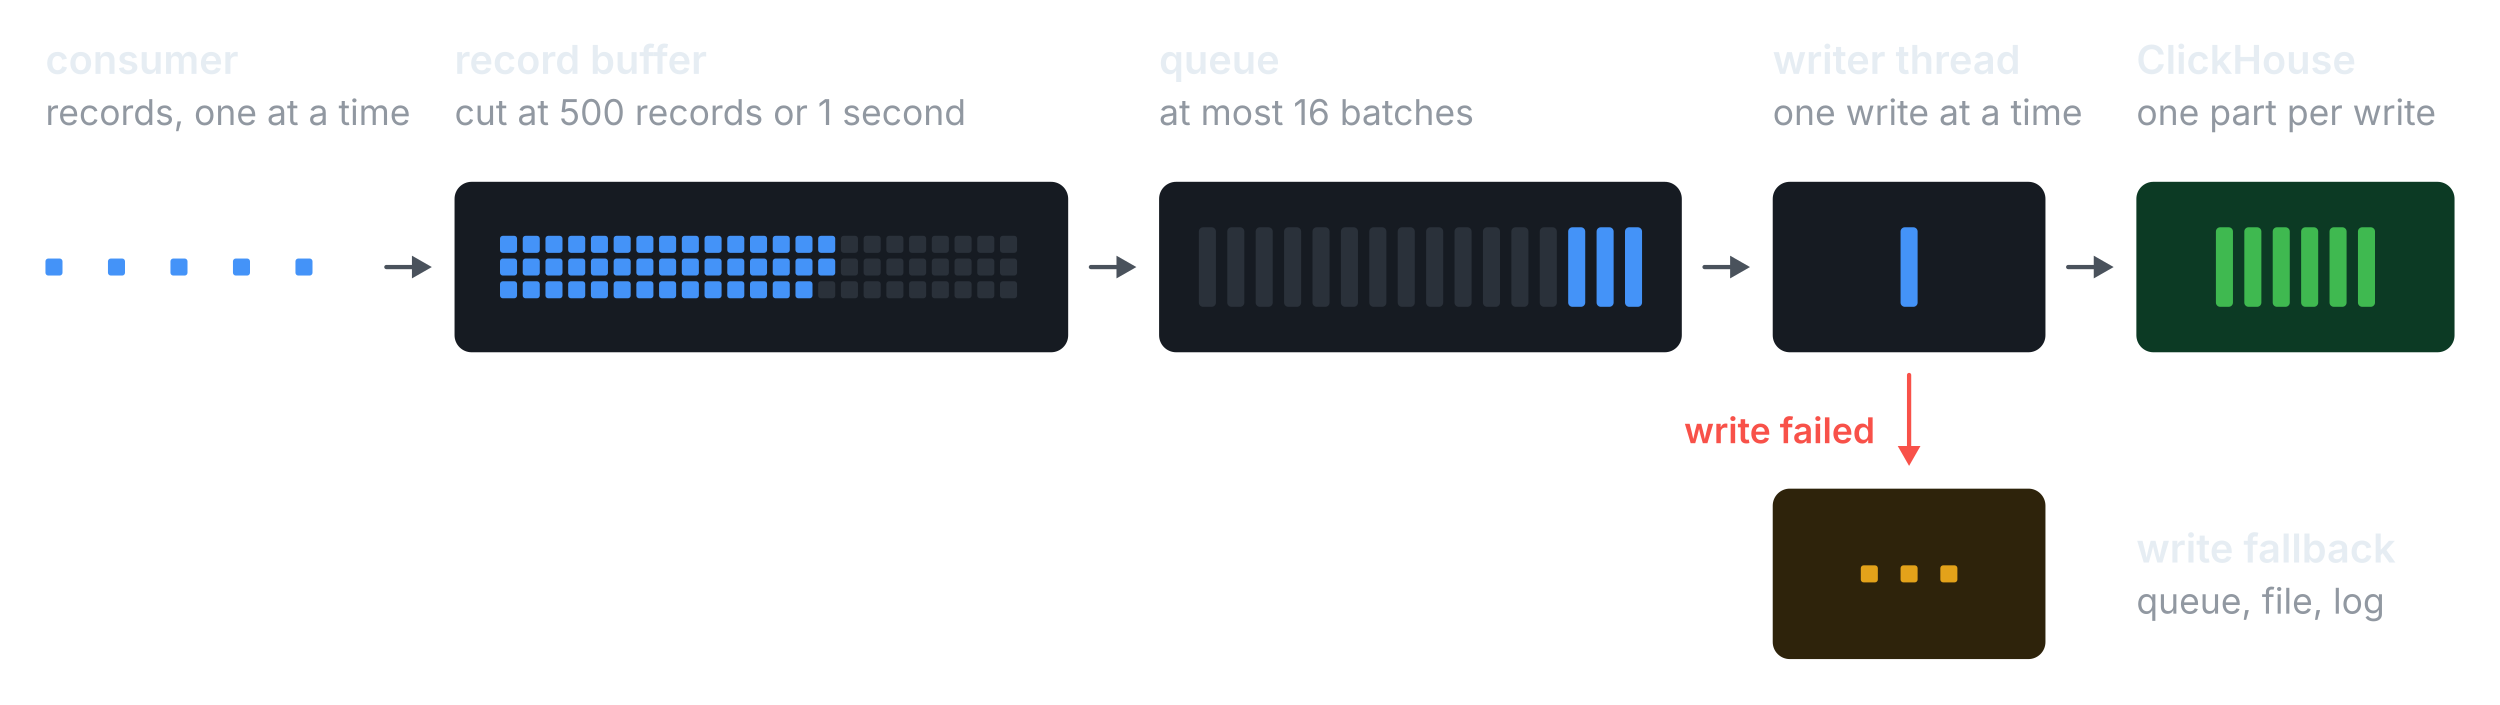
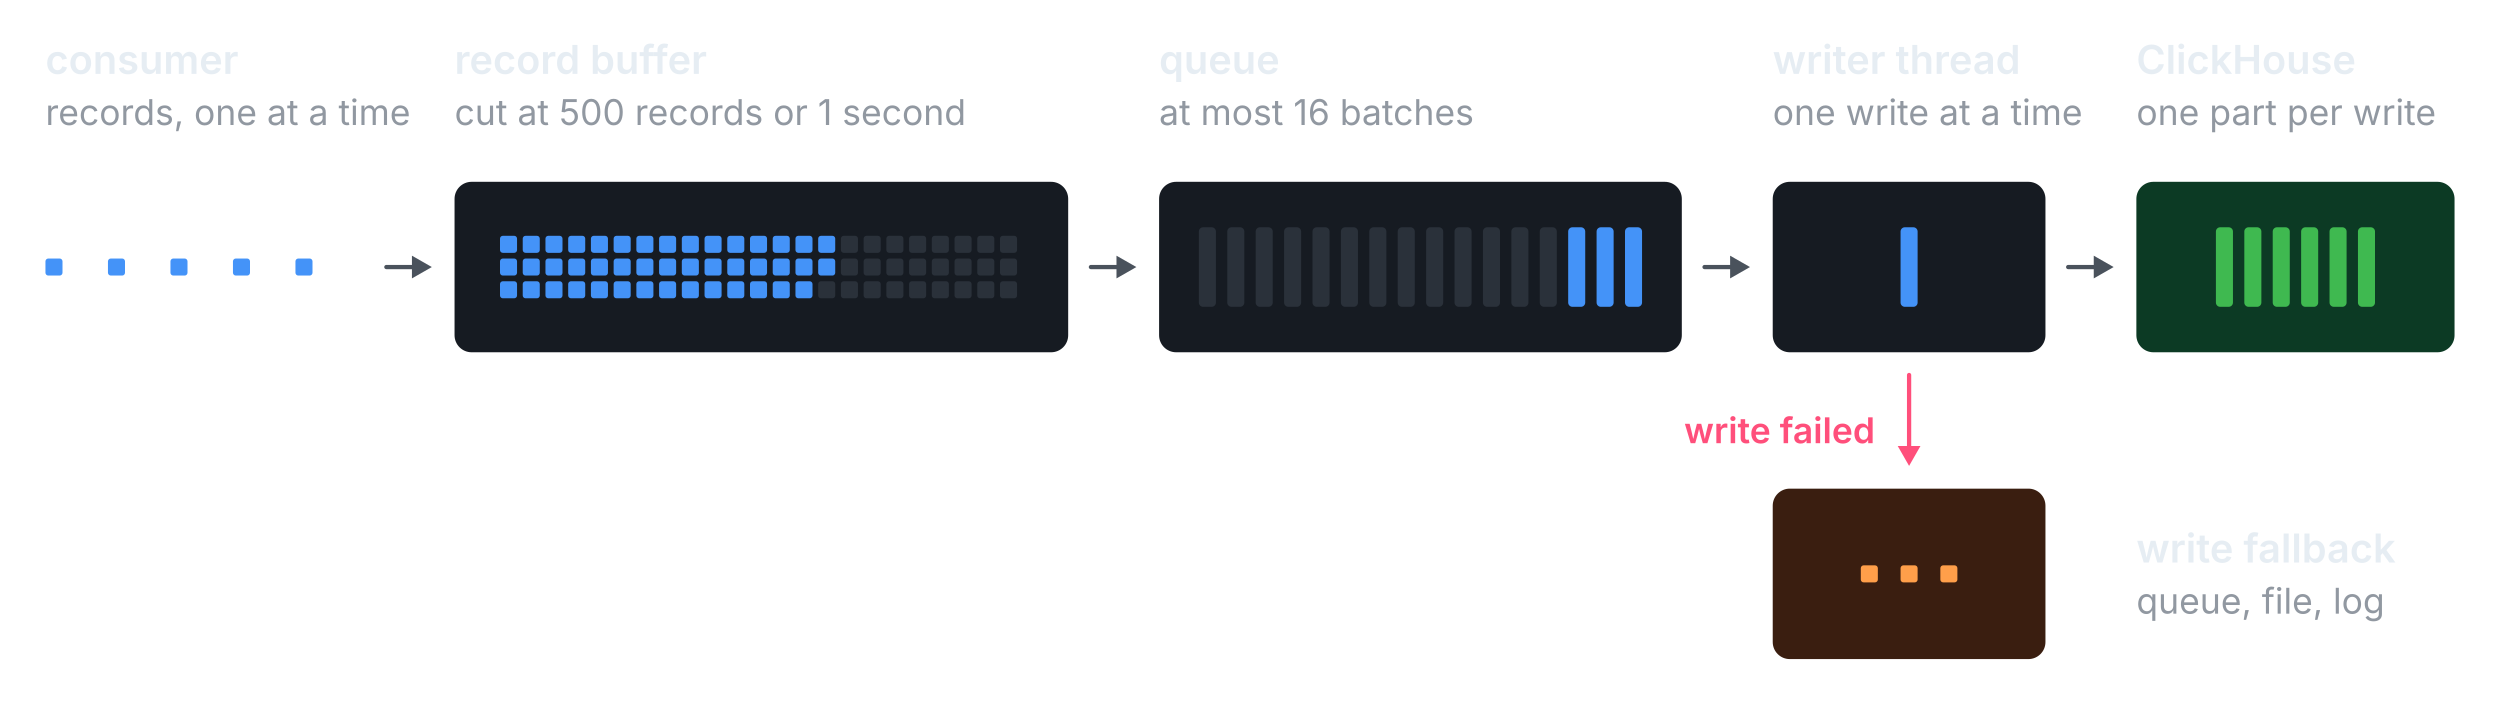
<svg xmlns="http://www.w3.org/2000/svg" viewBox="0 0 880 248" width="880" height="248" role="img">
  <text x="16.0" y="26.0" font-family="-apple-system, BlinkMacSystemFont, 'Segoe UI', Inter, Helvetica, Arial, sans-serif" font-size="14" font-weight="600" fill="#E6EDF3" text-anchor="start">consumer</text>
  <text x="16.0" y="44.0" font-family="-apple-system, BlinkMacSystemFont, 'Segoe UI', Inter, Helvetica, Arial, sans-serif" font-size="12.5" font-weight="400" fill="#9198A1" text-anchor="start">records, one at a time</text>
  <text x="160.0" y="26.0" font-family="-apple-system, BlinkMacSystemFont, 'Segoe UI', Inter, Helvetica, Arial, sans-serif" font-size="14" font-weight="600" fill="#E6EDF3" text-anchor="start">record buffer</text>
  <text x="160.0" y="44.0" font-family="-apple-system, BlinkMacSystemFont, 'Segoe UI', Inter, Helvetica, Arial, sans-serif" font-size="12.5" font-weight="400" fill="#9198A1" text-anchor="start">cut at 500 records or 1 second</text>
  <text x="408.0" y="26.0" font-family="-apple-system, BlinkMacSystemFont, 'Segoe UI', Inter, Helvetica, Arial, sans-serif" font-size="14" font-weight="600" fill="#E6EDF3" text-anchor="start">queue</text>
  <text x="408.0" y="44.0" font-family="-apple-system, BlinkMacSystemFont, 'Segoe UI', Inter, Helvetica, Arial, sans-serif" font-size="12.5" font-weight="400" fill="#9198A1" text-anchor="start">at most 16 batches</text>
  <text x="624.0" y="26.0" font-family="-apple-system, BlinkMacSystemFont, 'Segoe UI', Inter, Helvetica, Arial, sans-serif" font-size="14" font-weight="600" fill="#E6EDF3" text-anchor="start">writer thread</text>
  <text x="624.0" y="44.0" font-family="-apple-system, BlinkMacSystemFont, 'Segoe UI', Inter, Helvetica, Arial, sans-serif" font-size="12.5" font-weight="400" fill="#9198A1" text-anchor="start">one write at a time</text>
  <text x="752.0" y="26.0" font-family="-apple-system, BlinkMacSystemFont, 'Segoe UI', Inter, Helvetica, Arial, sans-serif" font-size="14" font-weight="600" fill="#E6EDF3" text-anchor="start">ClickHouse</text>
  <text x="752.0" y="44.0" font-family="-apple-system, BlinkMacSystemFont, 'Segoe UI', Inter, Helvetica, Arial, sans-serif" font-size="12.5" font-weight="400" fill="#9198A1" text-anchor="start">one part per write</text>
  <path d="M136,94.0 L146,94.0" stroke="#4A525C" stroke-width="1.5" fill="none" stroke-linecap="round" stroke-linejoin="round" />
  <path d="M145,90.0 L152,94.0 L145,98.0 Z" fill="#4A525C" />
  <path d="M384,94.0 L394,94.0" stroke="#4A525C" stroke-width="1.5" fill="none" stroke-linecap="round" stroke-linejoin="round" />
  <path d="M393,90.0 L400,94.0 L393,98.0 Z" fill="#4A525C" />
  <path d="M600,94.0 L610,94.0" stroke="#4A525C" stroke-width="1.5" fill="none" stroke-linecap="round" stroke-linejoin="round" />
  <path d="M609,90.0 L616,94.0 L609,98.0 Z" fill="#4A525C" />
  <path d="M728,94.0 L738,94.0" stroke="#4A525C" stroke-width="1.5" fill="none" stroke-linecap="round" stroke-linejoin="round" />
  <path d="M737,90.0 L744,94.0 L737,98.0 Z" fill="#4A525C" />
  <rect x="16.0" y="91.0" width="6.0" height="6.0" rx="1" fill="#4493F8" />
  <rect x="38.0" y="91.0" width="6.0" height="6.0" rx="1" fill="#4493F8" />
  <rect x="60.0" y="91.0" width="6.0" height="6.0" rx="1" fill="#4493F8" />
  <rect x="82.0" y="91.0" width="6.0" height="6.0" rx="1" fill="#4493F8" />
  <rect x="104.0" y="91.0" width="6.0" height="6.0" rx="1" fill="#4493F8" />
  <rect x="160.0" y="64.0" width="216.0" height="60.0" rx="6" fill="#161B22" />
  <rect x="176.0" y="83.0" width="6.0" height="6.0" rx="1" fill="#4493F8" />
  <rect x="176.0" y="91.0" width="6.0" height="6.0" rx="1" fill="#4493F8" />
  <rect x="176.0" y="99.0" width="6.0" height="6.0" rx="1" fill="#4493F8" />
  <rect x="184.0" y="83.0" width="6.0" height="6.0" rx="1" fill="#4493F8" />
  <rect x="184.0" y="91.0" width="6.0" height="6.0" rx="1" fill="#4493F8" />
  <rect x="184.0" y="99.0" width="6.0" height="6.0" rx="1" fill="#4493F8" />
  <rect x="192.0" y="83.0" width="6.0" height="6.0" rx="1" fill="#4493F8" />
  <rect x="192.0" y="91.0" width="6.0" height="6.0" rx="1" fill="#4493F8" />
  <rect x="192.0" y="99.0" width="6.0" height="6.0" rx="1" fill="#4493F8" />
  <rect x="200.0" y="83.0" width="6.0" height="6.0" rx="1" fill="#4493F8" />
  <rect x="200.0" y="91.0" width="6.0" height="6.0" rx="1" fill="#4493F8" />
  <rect x="200.0" y="99.0" width="6.0" height="6.0" rx="1" fill="#4493F8" />
  <rect x="208.0" y="83.0" width="6.0" height="6.0" rx="1" fill="#4493F8" />
  <rect x="208.0" y="91.0" width="6.0" height="6.0" rx="1" fill="#4493F8" />
  <rect x="208.0" y="99.0" width="6.0" height="6.0" rx="1" fill="#4493F8" />
  <rect x="216.0" y="83.0" width="6.0" height="6.0" rx="1" fill="#4493F8" />
  <rect x="216.0" y="91.0" width="6.0" height="6.0" rx="1" fill="#4493F8" />
  <rect x="216.0" y="99.0" width="6.0" height="6.0" rx="1" fill="#4493F8" />
  <rect x="224.0" y="83.0" width="6.0" height="6.0" rx="1" fill="#4493F8" />
  <rect x="224.0" y="91.0" width="6.0" height="6.0" rx="1" fill="#4493F8" />
  <rect x="224.0" y="99.0" width="6.0" height="6.0" rx="1" fill="#4493F8" />
  <rect x="232.0" y="83.0" width="6.0" height="6.0" rx="1" fill="#4493F8" />
  <rect x="232.0" y="91.0" width="6.0" height="6.0" rx="1" fill="#4493F8" />
  <rect x="232.0" y="99.0" width="6.0" height="6.0" rx="1" fill="#4493F8" />
  <rect x="240.0" y="83.0" width="6.0" height="6.0" rx="1" fill="#4493F8" />
  <rect x="240.0" y="91.0" width="6.0" height="6.0" rx="1" fill="#4493F8" />
  <rect x="240.0" y="99.0" width="6.0" height="6.0" rx="1" fill="#4493F8" />
  <rect x="248.0" y="83.0" width="6.0" height="6.0" rx="1" fill="#4493F8" />
  <rect x="248.0" y="91.0" width="6.0" height="6.0" rx="1" fill="#4493F8" />
  <rect x="248.0" y="99.0" width="6.0" height="6.0" rx="1" fill="#4493F8" />
  <rect x="256.0" y="83.0" width="6.0" height="6.0" rx="1" fill="#4493F8" />
  <rect x="256.0" y="91.0" width="6.0" height="6.0" rx="1" fill="#4493F8" />
  <rect x="256.0" y="99.0" width="6.0" height="6.0" rx="1" fill="#4493F8" />
  <rect x="264.0" y="83.0" width="6.0" height="6.0" rx="1" fill="#4493F8" />
  <rect x="264.0" y="91.0" width="6.0" height="6.0" rx="1" fill="#4493F8" />
  <rect x="264.0" y="99.0" width="6.0" height="6.0" rx="1" fill="#4493F8" />
  <rect x="272.0" y="83.0" width="6.0" height="6.0" rx="1" fill="#4493F8" />
  <rect x="272.0" y="91.0" width="6.0" height="6.0" rx="1" fill="#4493F8" />
  <rect x="272.0" y="99.0" width="6.0" height="6.0" rx="1" fill="#4493F8" />
  <rect x="280.0" y="83.0" width="6.0" height="6.0" rx="1" fill="#4493F8" />
  <rect x="280.0" y="91.0" width="6.0" height="6.0" rx="1" fill="#4493F8" />
  <rect x="280.0" y="99.0" width="6.0" height="6.0" rx="1" fill="#4493F8" />
  <rect x="288.0" y="83.0" width="6.0" height="6.0" rx="1" fill="#4493F8" />
  <rect x="288.0" y="91.0" width="6.0" height="6.0" rx="1" fill="#4493F8" />
  <rect x="288.0" y="99.0" width="6.0" height="6.0" rx="1" fill="#2A313A" />
  <rect x="296.0" y="83.0" width="6.0" height="6.0" rx="1" fill="#2A313A" />
  <rect x="296.0" y="91.0" width="6.0" height="6.0" rx="1" fill="#2A313A" />
  <rect x="296.0" y="99.0" width="6.0" height="6.0" rx="1" fill="#2A313A" />
  <rect x="304.0" y="83.0" width="6.0" height="6.0" rx="1" fill="#2A313A" />
  <rect x="304.0" y="91.0" width="6.0" height="6.0" rx="1" fill="#2A313A" />
  <rect x="304.0" y="99.0" width="6.0" height="6.0" rx="1" fill="#2A313A" />
  <rect x="312.0" y="83.0" width="6.0" height="6.0" rx="1" fill="#2A313A" />
  <rect x="312.0" y="91.0" width="6.0" height="6.0" rx="1" fill="#2A313A" />
  <rect x="312.0" y="99.0" width="6.0" height="6.0" rx="1" fill="#2A313A" />
  <rect x="320.0" y="83.0" width="6.0" height="6.0" rx="1" fill="#2A313A" />
  <rect x="320.0" y="91.0" width="6.0" height="6.0" rx="1" fill="#2A313A" />
  <rect x="320.0" y="99.0" width="6.0" height="6.0" rx="1" fill="#2A313A" />
  <rect x="328.0" y="83.0" width="6.0" height="6.0" rx="1" fill="#2A313A" />
  <rect x="328.0" y="91.0" width="6.0" height="6.0" rx="1" fill="#2A313A" />
  <rect x="328.0" y="99.0" width="6.0" height="6.0" rx="1" fill="#2A313A" />
  <rect x="336.0" y="83.0" width="6.0" height="6.0" rx="1" fill="#2A313A" />
  <rect x="336.0" y="91.0" width="6.0" height="6.0" rx="1" fill="#2A313A" />
  <rect x="336.0" y="99.0" width="6.0" height="6.0" rx="1" fill="#2A313A" />
  <rect x="344.0" y="83.0" width="6.0" height="6.0" rx="1" fill="#2A313A" />
  <rect x="344.0" y="91.0" width="6.0" height="6.0" rx="1" fill="#2A313A" />
  <rect x="344.0" y="99.0" width="6.0" height="6.0" rx="1" fill="#2A313A" />
  <rect x="352.0" y="83.0" width="6.0" height="6.0" rx="1" fill="#2A313A" />
  <rect x="352.0" y="91.0" width="6.0" height="6.0" rx="1" fill="#2A313A" />
  <rect x="352.0" y="99.0" width="6.0" height="6.0" rx="1" fill="#2A313A" />
  <rect x="408.0" y="64.0" width="184.0" height="60.0" rx="6" fill="#161B22" />
  <rect x="422.0" y="80.0" width="6.0" height="28.0" rx="1.5" fill="#2A313A" />
  <rect x="432.0" y="80.0" width="6.0" height="28.0" rx="1.5" fill="#2A313A" />
  <rect x="442.0" y="80.0" width="6.0" height="28.0" rx="1.5" fill="#2A313A" />
  <rect x="452.0" y="80.0" width="6.0" height="28.0" rx="1.5" fill="#2A313A" />
  <rect x="462.0" y="80.0" width="6.0" height="28.0" rx="1.5" fill="#2A313A" />
  <rect x="472.0" y="80.0" width="6.0" height="28.0" rx="1.5" fill="#2A313A" />
  <rect x="482.0" y="80.0" width="6.0" height="28.0" rx="1.5" fill="#2A313A" />
  <rect x="492.0" y="80.0" width="6.0" height="28.0" rx="1.5" fill="#2A313A" />
  <rect x="502.0" y="80.0" width="6.0" height="28.0" rx="1.5" fill="#2A313A" />
  <rect x="512.0" y="80.0" width="6.0" height="28.0" rx="1.5" fill="#2A313A" />
  <rect x="522.0" y="80.0" width="6.0" height="28.0" rx="1.5" fill="#2A313A" />
  <rect x="532.0" y="80.0" width="6.0" height="28.0" rx="1.5" fill="#2A313A" />
  <rect x="542.0" y="80.0" width="6.0" height="28.0" rx="1.5" fill="#2A313A" />
  <rect x="552.0" y="80.0" width="6.0" height="28.0" rx="1.5" fill="#4493F8" />
  <rect x="562.0" y="80.0" width="6.0" height="28.0" rx="1.5" fill="#4493F8" />
  <rect x="572.0" y="80.0" width="6.0" height="28.0" rx="1.5" fill="#4493F8" />
  <rect x="624.0" y="64.0" width="96.0" height="60.0" rx="6" fill="#161B22" />
  <rect x="669.0" y="80.0" width="6.0" height="28.0" rx="1.5" fill="#4493F8" />
  <rect x="752.0" y="64.0" width="112.0" height="60.0" rx="6" fill="#0C3A24" />
  <rect x="780.0" y="80.0" width="6.0" height="28.0" rx="1.5" fill="#3FB950" />
  <rect x="790.0" y="80.0" width="6.0" height="28.0" rx="1.5" fill="#3FB950" />
  <rect x="800.0" y="80.0" width="6.0" height="28.0" rx="1.5" fill="#3FB950" />
  <rect x="810.0" y="80.0" width="6.0" height="28.0" rx="1.5" fill="#3FB950" />
  <rect x="820.0" y="80.0" width="6.0" height="28.0" rx="1.5" fill="#3FB950" />
  <rect x="830.0" y="80.0" width="6.0" height="28.0" rx="1.5" fill="#3FB950" />
-   <rect x="624.0" y="172.0" width="96.0" height="60.0" rx="6" fill="#2E230B" />
-   <rect x="655.0" y="199.0" width="6.0" height="6.0" rx="1" fill="#E3A21A" />
-   <rect x="669.0" y="199.0" width="6.0" height="6.0" rx="1" fill="#E3A21A" />
-   <rect x="683.0" y="199.0" width="6.0" height="6.0" rx="1" fill="#E3A21A" />
-   <path d="M672.0,132 L672.0,158" stroke="#F85149" stroke-width="1.5" fill="none" stroke-linecap="round" stroke-linejoin="round" />
-   <path d="M668.0,157 L672.0,164 L676.0,157 Z" fill="#F85149" />
-   <text x="660.0" y="156.0" font-family="-apple-system, BlinkMacSystemFont, 'Segoe UI', Inter, Helvetica, Arial, sans-serif" font-size="12.5" font-weight="600" fill="#F85149" text-anchor="end">write failed</text>
+   <rect x="624.0" y="172.0" width="96.0" height="60.0" rx="6" fill="#3A1E10" />
+   <rect x="655.0" y="199.0" width="6.0" height="6.0" rx="1" fill="#FF9F4A" />
+   <rect x="669.0" y="199.0" width="6.0" height="6.0" rx="1" fill="#FF9F4A" />
+   <rect x="683.0" y="199.0" width="6.0" height="6.0" rx="1" fill="#FF9F4A" />
+   <path d="M672.0,132 L672.0,158" stroke="#FF4F7B" stroke-width="1.5" fill="none" stroke-linecap="round" stroke-linejoin="round" />
+   <path d="M668.0,157 L672.0,164 L676.0,157 Z" fill="#FF4F7B" />
+   <text x="660.0" y="156.0" font-family="-apple-system, BlinkMacSystemFont, 'Segoe UI', Inter, Helvetica, Arial, sans-serif" font-size="12.5" font-weight="600" fill="#FF4F7B" text-anchor="end">write failed</text>
  <text x="752.0" y="198.0" font-family="-apple-system, BlinkMacSystemFont, 'Segoe UI', Inter, Helvetica, Arial, sans-serif" font-size="14" font-weight="600" fill="#E6EDF3" text-anchor="start">write fallback</text>
  <text x="752.0" y="216.0" font-family="-apple-system, BlinkMacSystemFont, 'Segoe UI', Inter, Helvetica, Arial, sans-serif" font-size="12.5" font-weight="400" fill="#9198A1" text-anchor="start">queue, file, log</text>
</svg>
